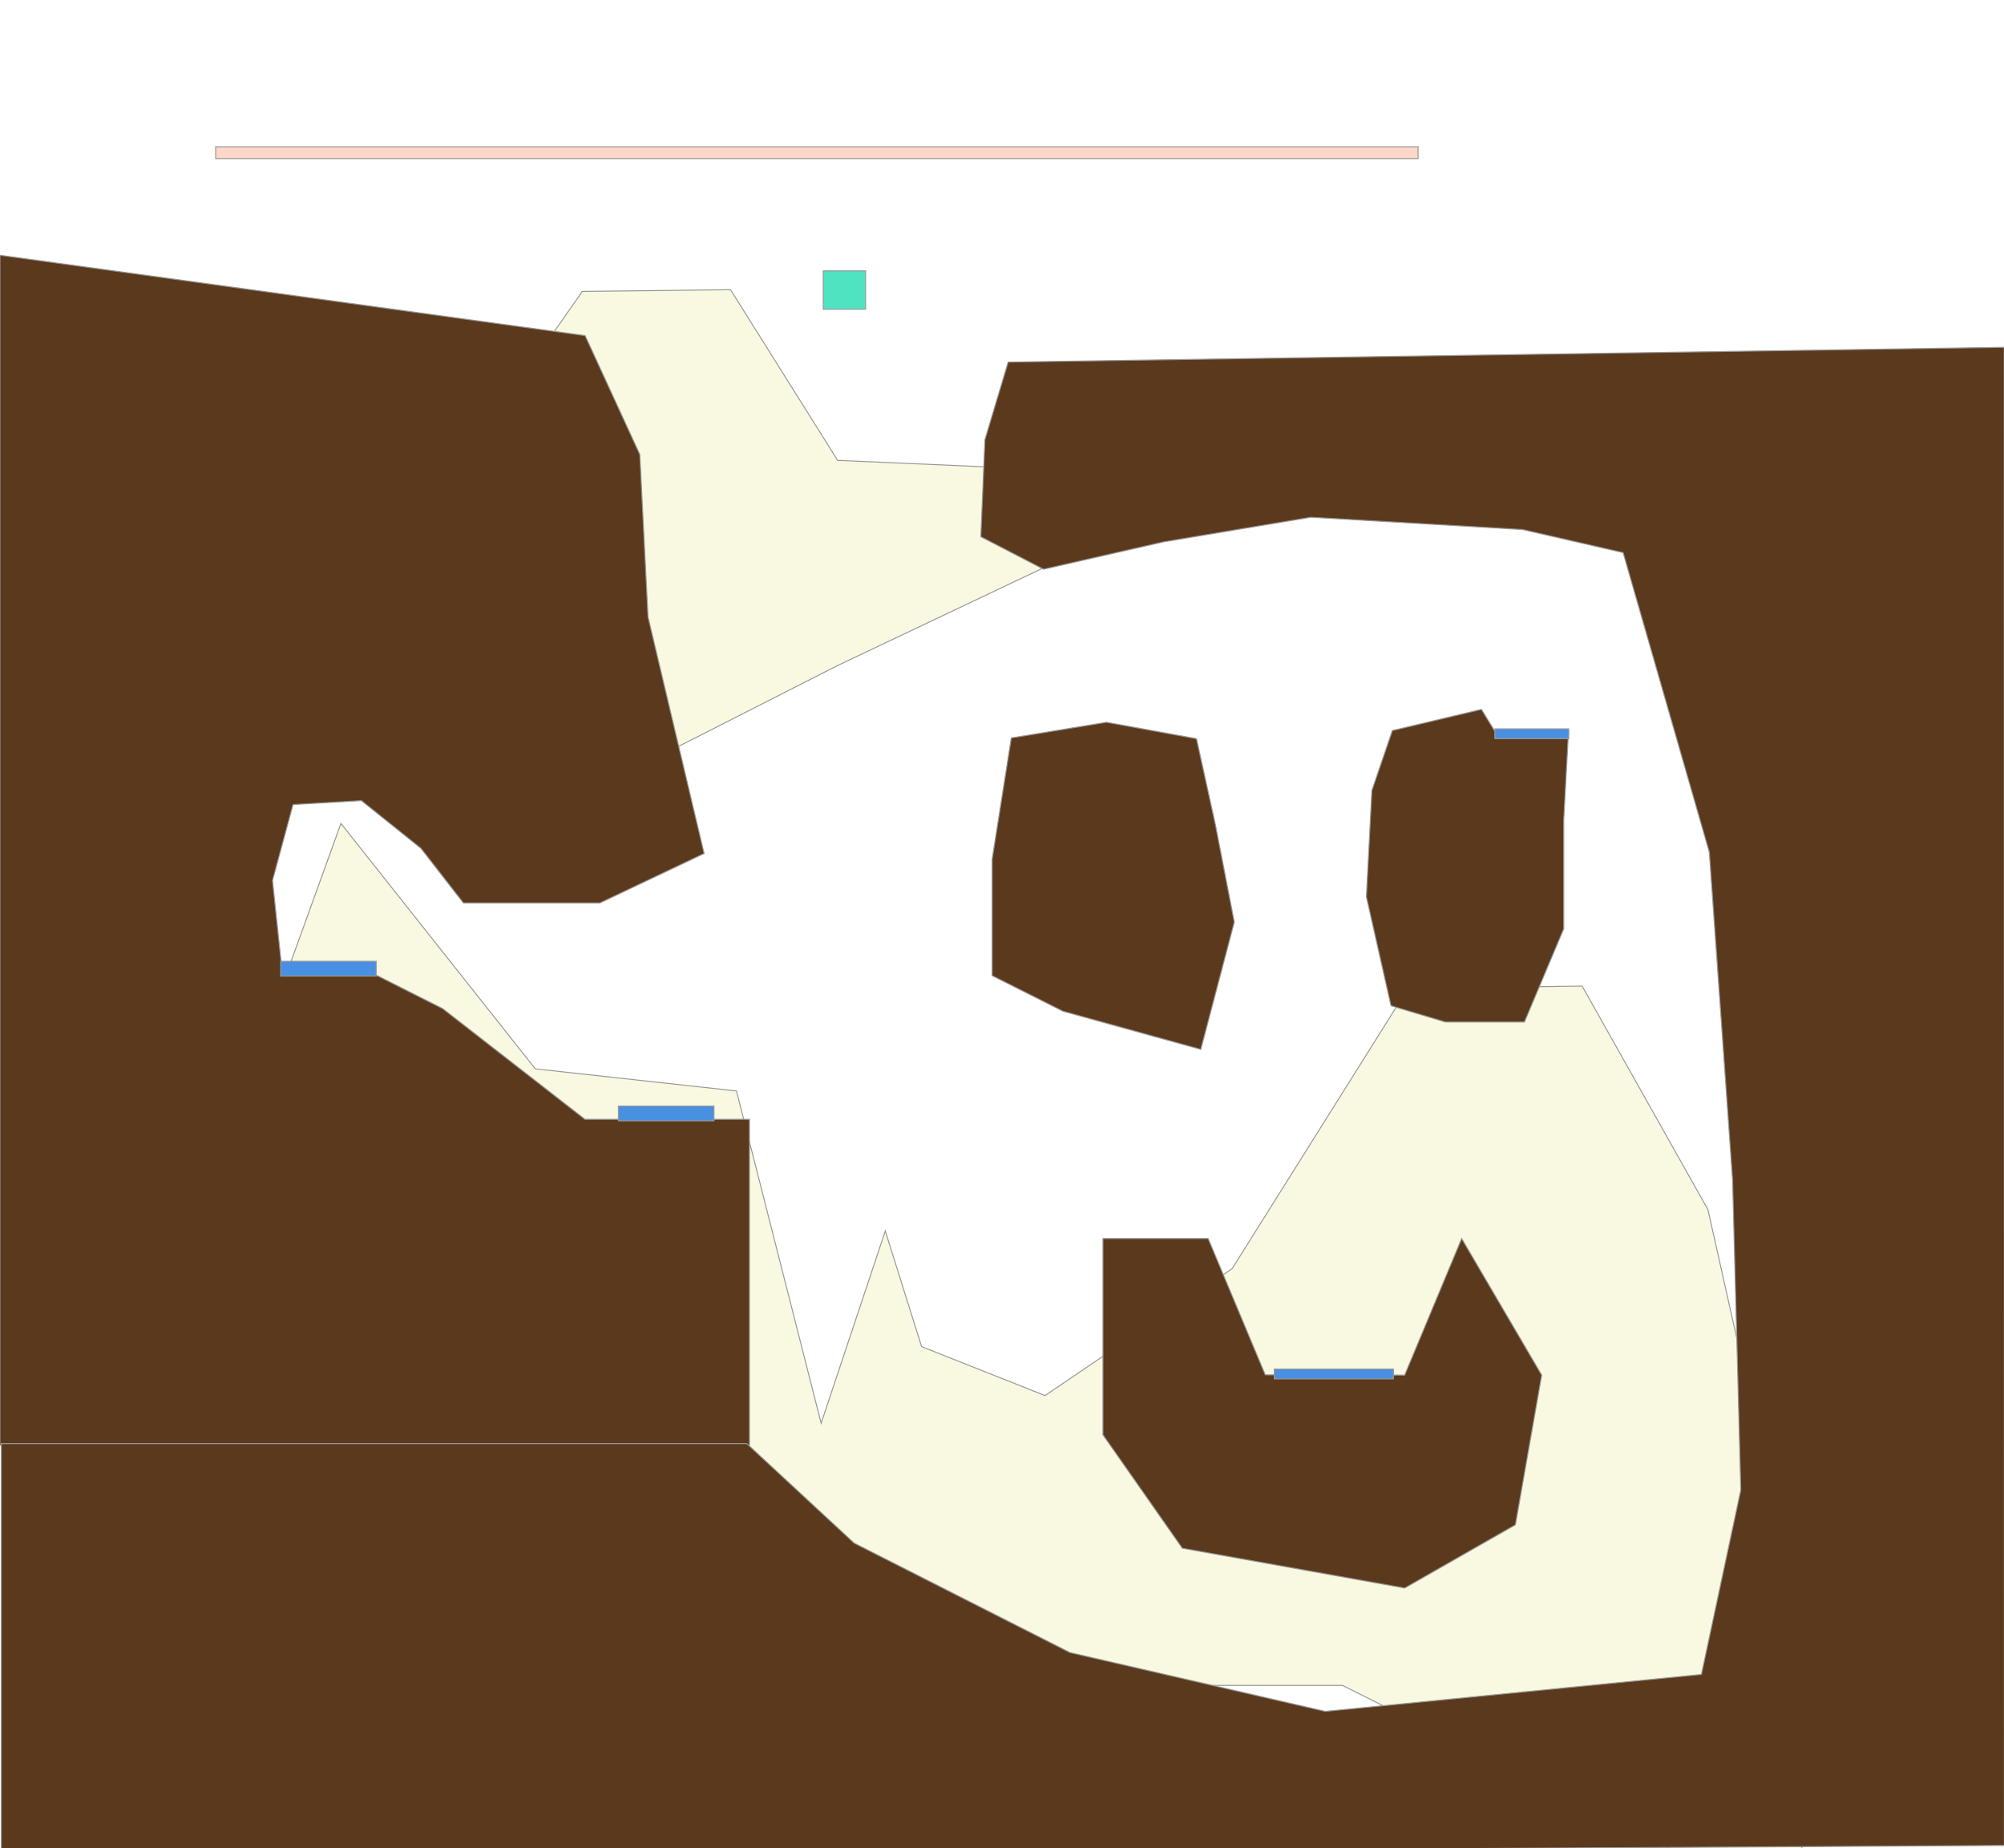
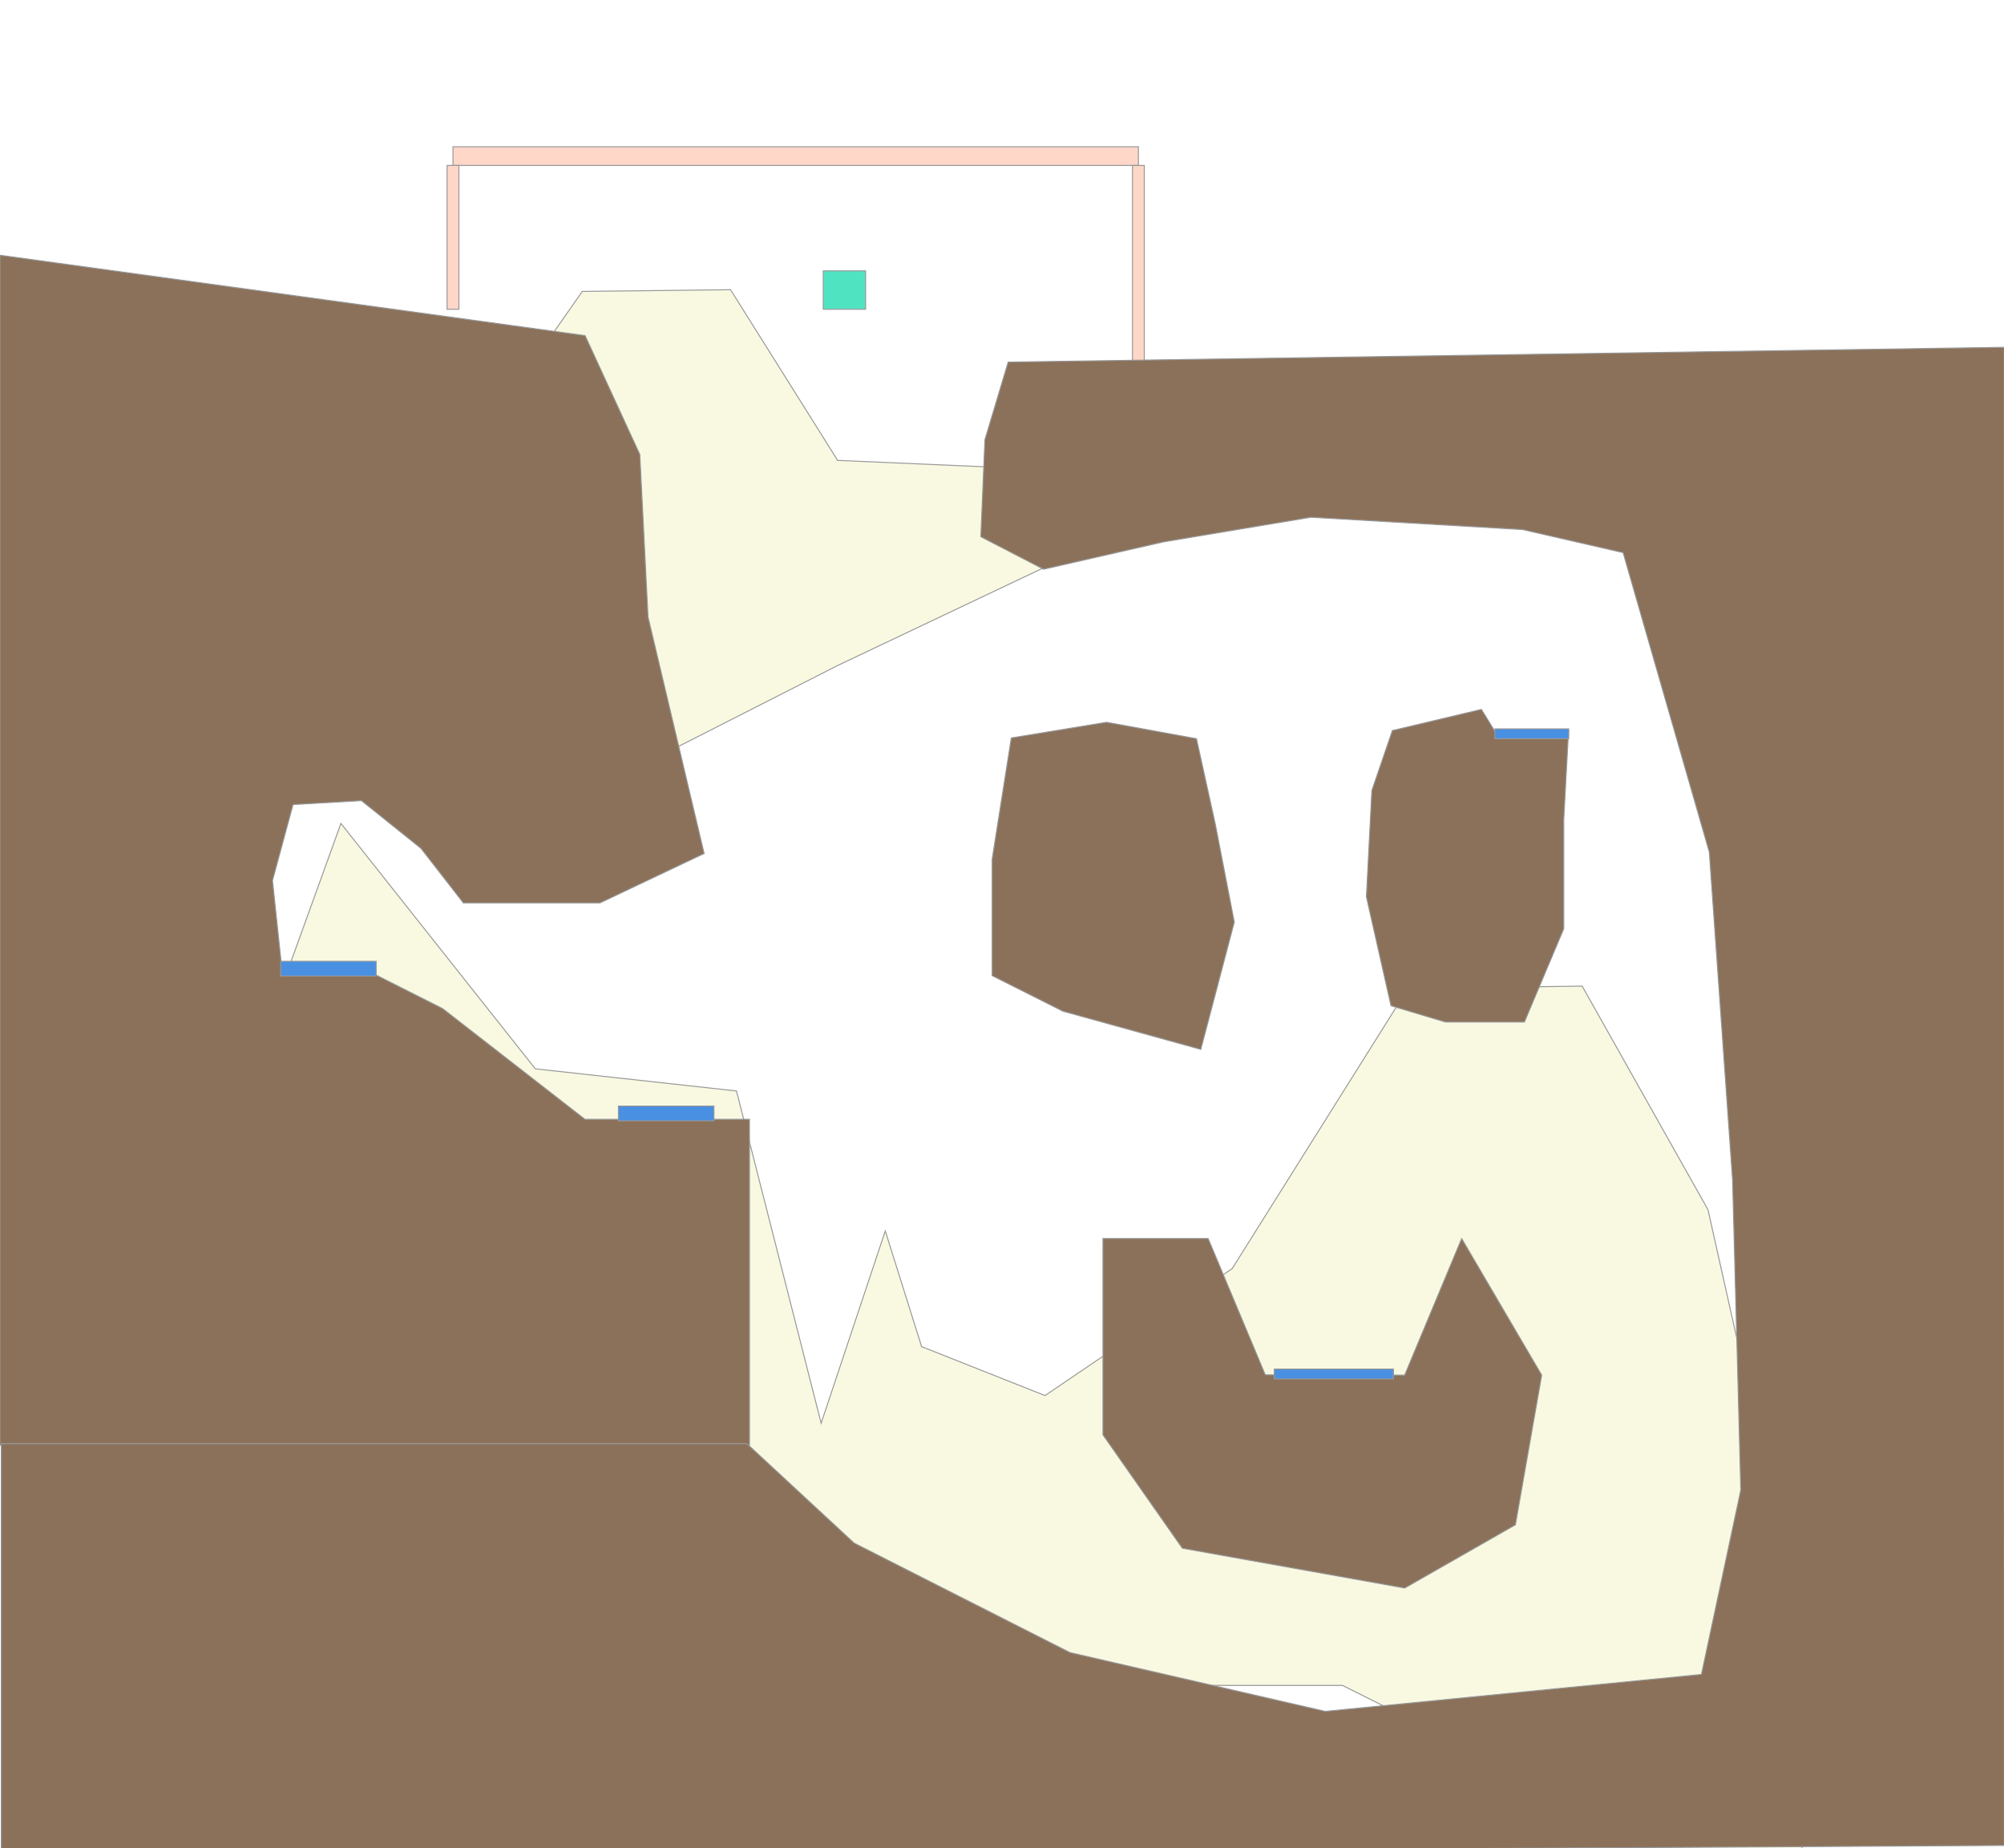
<svg xmlns="http://www.w3.org/2000/svg" width="2035px" height="1876px" viewBox="0 0 2035 1876" version="1.1">
  <defs />
  <g id="level02" stroke="none" stroke-width="1" fill="none" fill-rule="evenodd">
    <g id="Background" transform="translate(81, 294)" stroke="#979797" fill="#F9F9E2">
      <path d="M0.294,1274.605 L265.206,542.059 L462.578,791.187 L666.887,813.669 L752.854,1151.003 L817.972,955.812 L854.862,1073.223 L980.179,1122.924 L1170.246,993.991 L1348.824,709.468 L1525.64,707.217 L1653.379,934.16 L1748.743,1359.701 L1748.743,1650.118 L1282.275,1417.223 L693.628,1417.223 L317.513,1492.53 L0.294,1274.605 Z" id="Path-6" />
      <path d="M196.469,317.557 L358.281,219.112 L510.312,1.868 L660.844,0.149 L769.594,173.429 L1171.562,191 L769.594,381.687 L453.656,542.266 L196.469,317.557 Z" id="Path-7" />
    </g>
-     <g id="Triggers" transform="translate(219, 149)" stroke="#979797" fill="#FFD7C8">
-       <rect id="leave" transform="translate(610.5, 6) scale(1, -1) translate(-610.5, -6) " x="0" y="0" width="1221" height="12" />
+     <g id="Triggers" transform="translate(460, 149)" stroke="#979797" fill="#FFD7C8">
+       <rect id="leave" transform="translate(348, 9.5) scale(1, -1) translate(-348, -9.5) " x="0" y="0" width="696" height="19" />
    </g>
-     <g id="Surface" transform="translate(0, 259)" stroke="#979797" fill="#5B391C">
+     <g id="Triggers-2" transform="translate(454, 168)" stroke="#979797" fill="#FFD7C8">
+       <rect id="leave" transform="translate(6, 73) scale(1, -1) translate(-6, -73) " x="0" y="0" width="12" height="146" />
+     </g>
+     <g id="Triggers-3" transform="translate(1150, 168)" stroke="#979797" fill="#FFD7C8">
+       <rect id="leave" transform="translate(6, 99.5) scale(1, -1) translate(-6, -99.5) " x="0" y="0" width="12" height="199" />
+     </g>
+     <g id="Surface" transform="translate(0, 259)" stroke="#979797" fill="#8B715A">
      <path d="M1226.844,998.5 L1284.85,1136.879 L1426.399,1137.151 L1484.281,998.5 L1565.562,1137.151 L1538.844,1289.141 L1426.399,1353.351 L1200.625,1312.922 L1120.015,1197.797 L1120.015,998.5 L1226.844,998.5 Z" id="Path-2" />
      <path d="M-0.047,0.125 L594.156,81.734 L649.719,202.422 L658.062,367.391 L715.016,607.547 L609.266,657.719 L470.531,657.719 L427.469,602.328 L367.016,553.875 L297.562,557.875 L276.719,634.984 L286.453,726.844 L381.969,731 L449.531,765.062 L594,877.422 L761.078,877.422 L761.078,1208.359 L-0.047,1208.359 L-0.047,0.125 Z" id="Path-6" />
      <path d="M1026.953,490.219 L1007.516,613.344 L1007.516,731.578 L1079.406,767.703 L1219.375,806.438 L1253.391,677.188 L1234.109,577.844 L1214.984,491 L1123.641,474.328 L1026.953,490.219 Z" id="Path-7" />
      <path d="M1413.922,482.719 L1393.078,543.672 L1387.531,651.516 L1412.531,762.141 L1467.766,778.656 L1548,778.656 L1587.938,683.969 L1587.938,573.172 L1592.82,482.719 L1517.504,482.719 L1504.348,461.25 L1413.922,482.719 Z" id="Path-8" />
      <path d="M1023.766,108.625 L1000.141,187.484 L995.984,285.938 L1059.719,318.938 L1181.625,291.156 L1331.141,266.156 L1546.125,278.656 L1648.234,302.109 L1735.75,606.156 L1759.375,939.031 L1767.703,1253.859 L1727.75,1441.062 L1345.75,1478.562 L1086.484,1418.828 L867.344,1307.703 L758.363,1206.719 L1.328,1206.719 L1.328,1626.312 L2035.375,1614.688 L2035.203,93.625 L1023.766,108.625 Z" id="Path-9" />
    </g>
    <g id="Pads" transform="translate(285, 740)" stroke="#979797" fill="#4990E2">
      <rect id="four" x="1233" y="0" width="75" height="10" />
      <rect id="three" x="343" y="383" width="97" height="15" />
      <rect id="two" x="1009" y="650" width="121" height="10" />
      <rect id="one" x="0" y="236" width="97" height="15" />
    </g>
    <g id="Spawns" transform="translate(836, 275)" stroke="#979797" fill="#50E3C2">
      <rect id="player" x="0" y="0" width="43" height="39" />
    </g>
  </g>
</svg>
